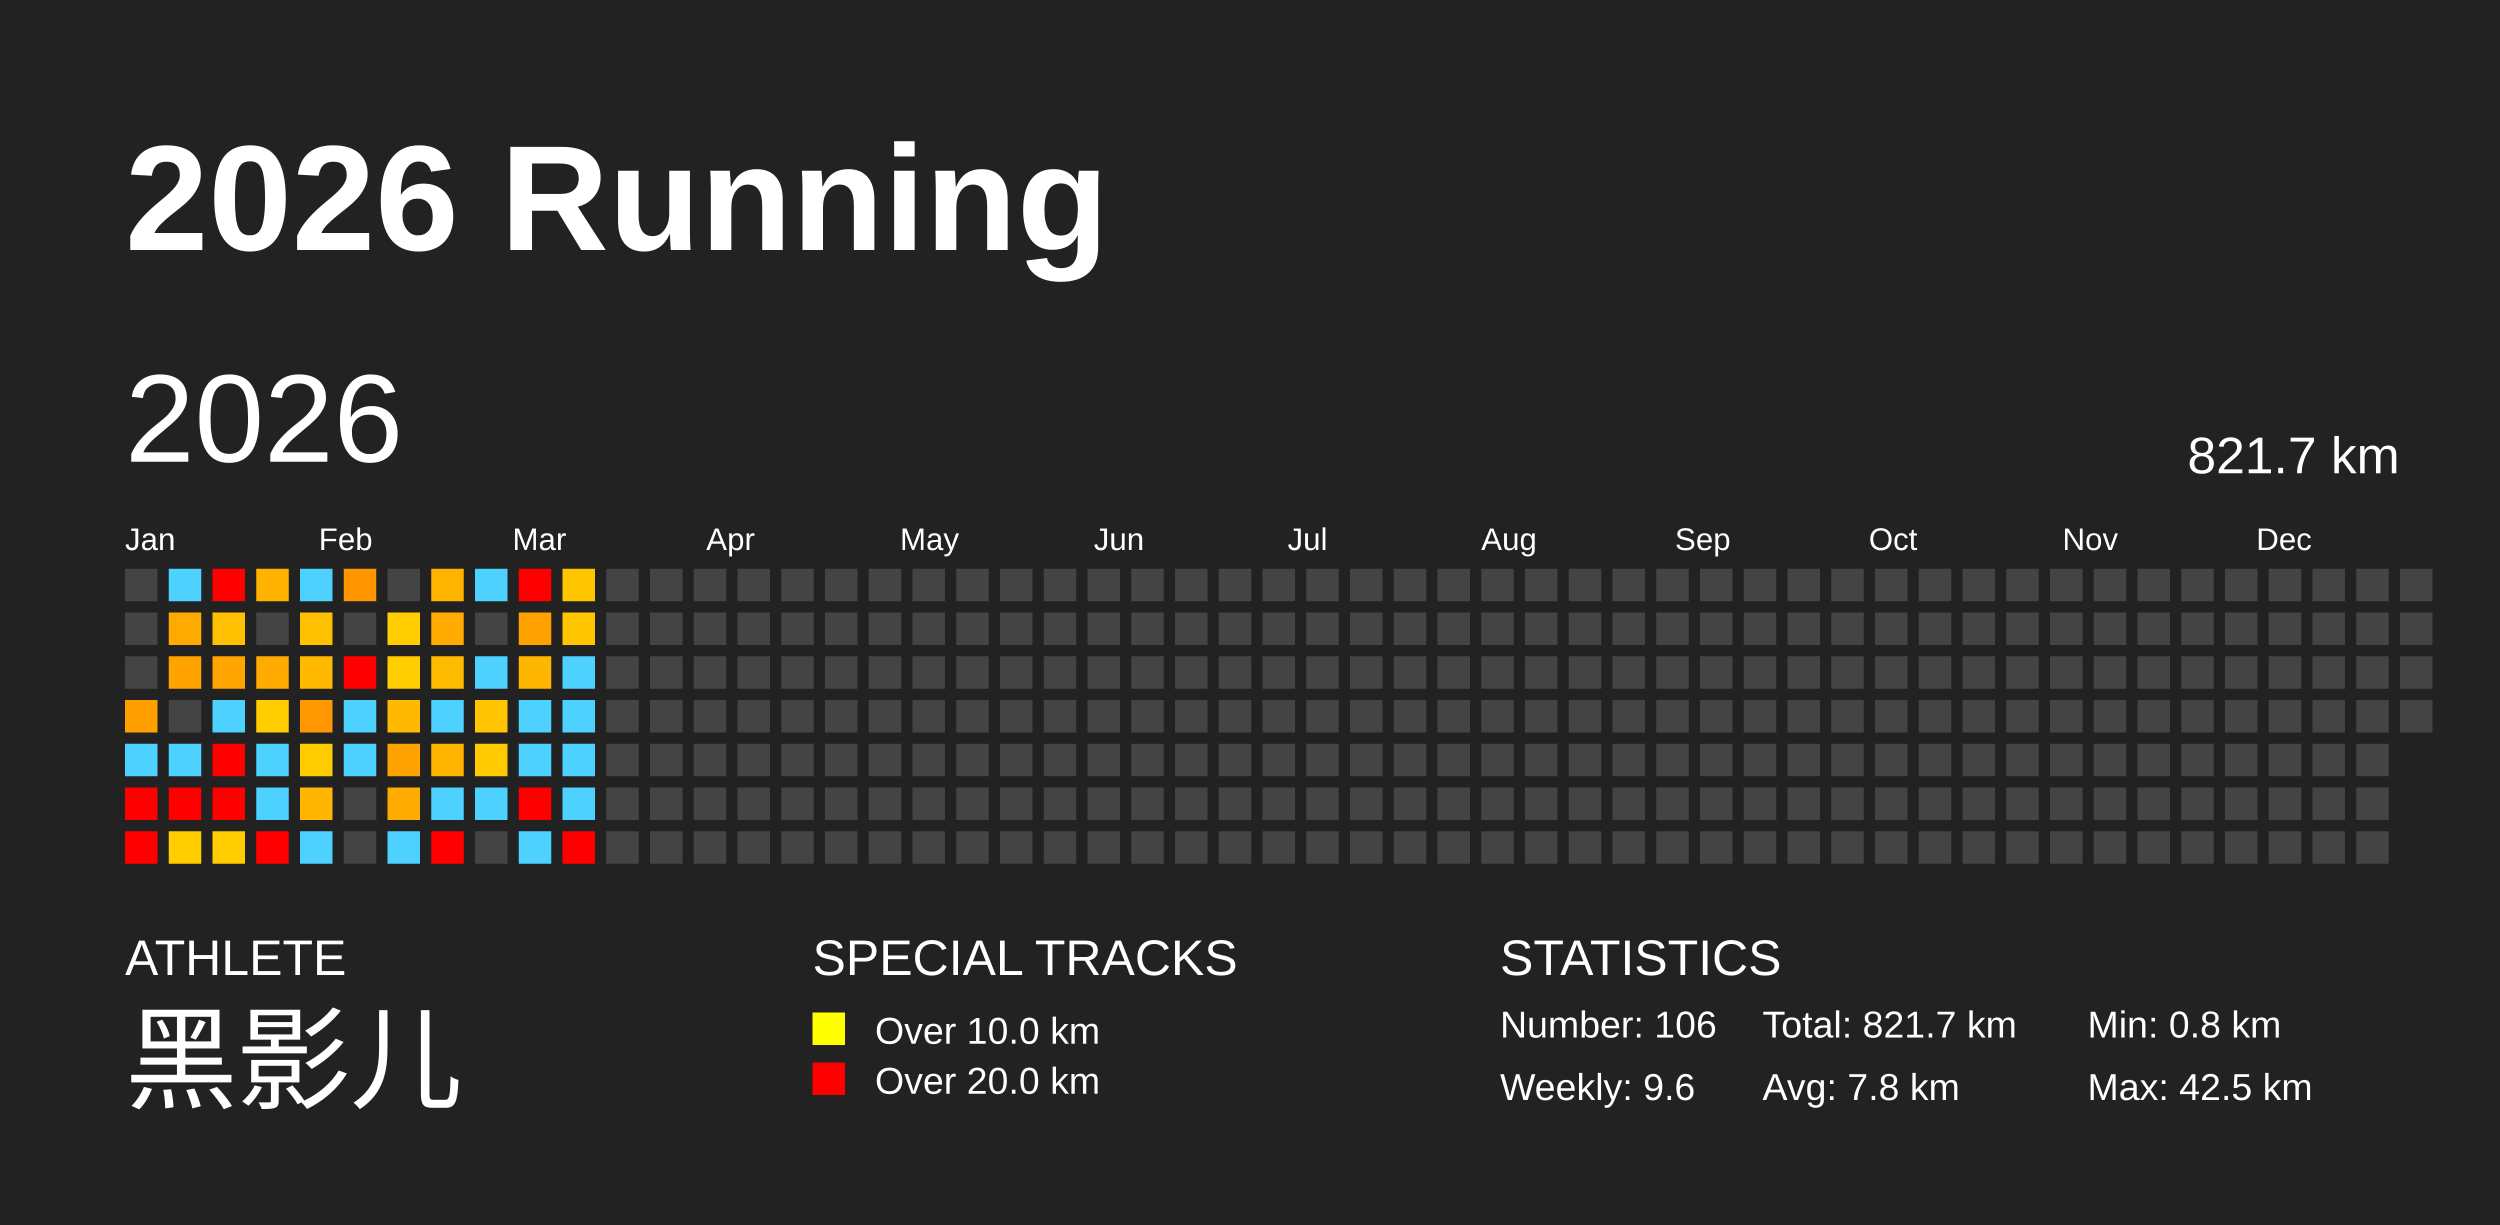
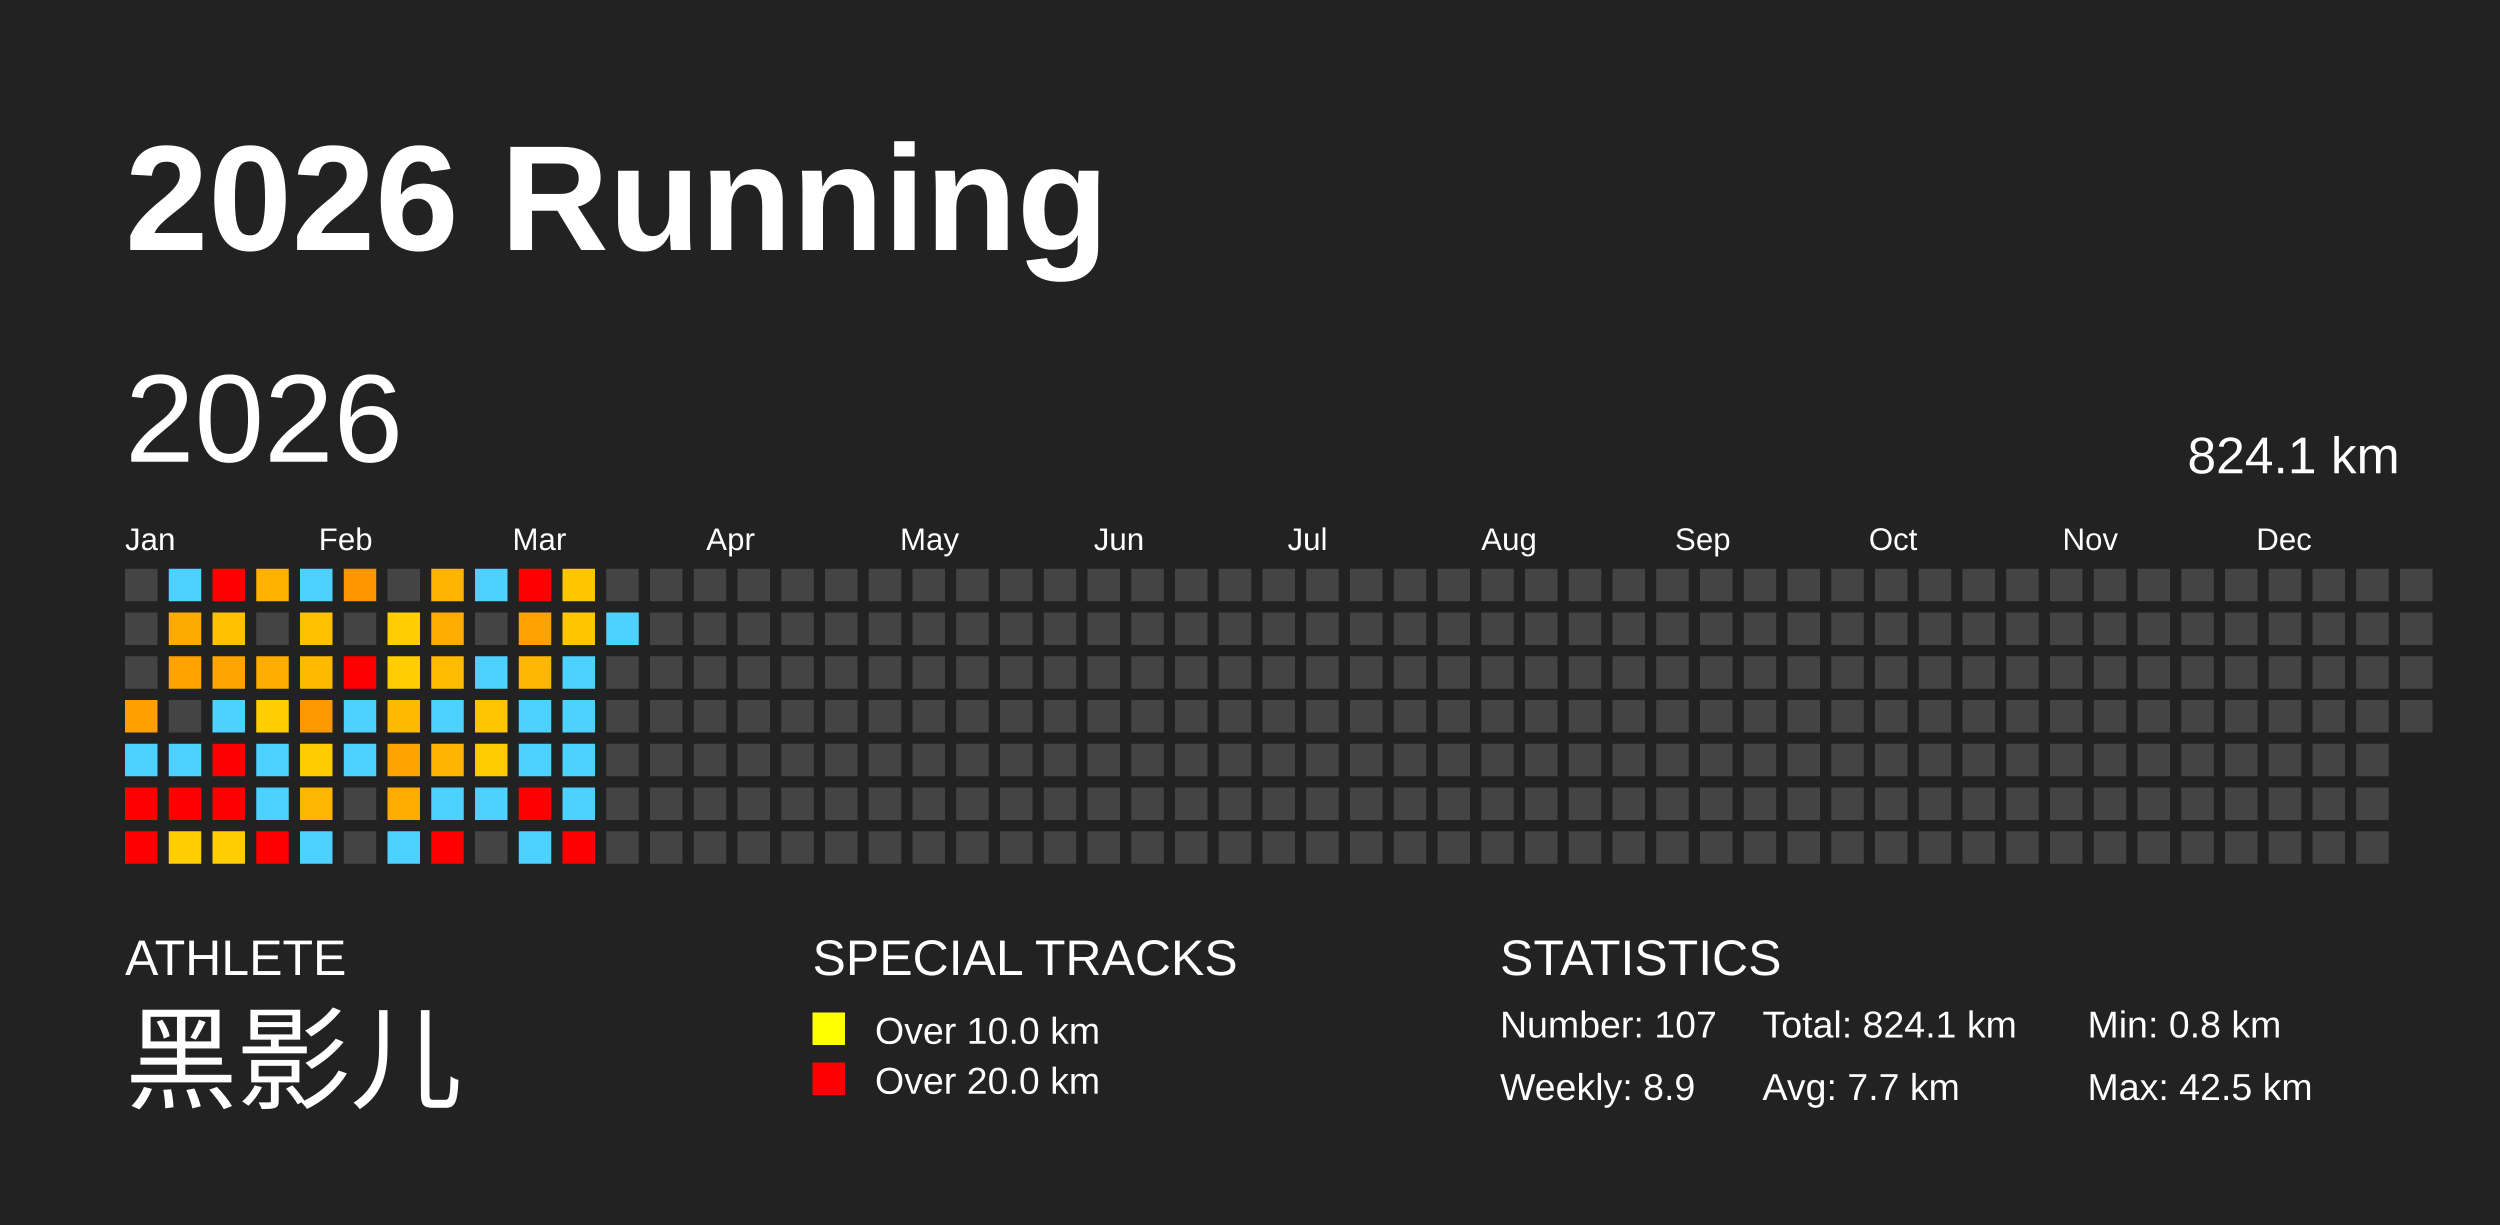
<svg xmlns="http://www.w3.org/2000/svg" baseProfile="full" height="98mm" version="1.1" viewBox="0,0,200,98" width="200mm">
  <defs />
  <rect fill="#222222" height="98" width="200" x="0" y="0" />
  <text fill="#FFFFFF" style="font-size:12px; font-family:Arial; font-weight:bold;" x="10" y="20">2026 Running</text>
  <text fill="#FFFFFF" style="font-size:4px; font-family:Arial" x="10" y="78">ATHLETE</text>
  <text fill="#FFFFFF" style="font-size:9px; font-family:Arial" x="10" y="88">黑影儿</text>
  <text fill="#FFFFFF" style="font-size:4px; font-family:Arial" x="65" y="78">SPECIAL TRACKS</text>
  <rect fill="yellow" height="2.6" width="2.6" x="65" y="81" />
  <text fill="#FFFFFF" style="font-size:3px; font-family:Arial" x="70" y="83.5">Over 10.0 km</text>
  <rect fill="red" height="2.6" width="2.6" x="65" y="85" />
  <text fill="#FFFFFF" style="font-size:3px; font-family:Arial" x="70" y="87.5">Over 20.0 km</text>
  <text fill="#FFFFFF" style="font-size:4px; font-family:Arial" x="120" y="78">STATISTICS</text>
-   <text fill="#FFFFFF" style="font-size:3px; font-family:Arial" x="120" y="83">Number: 106</text>
-   <text fill="#FFFFFF" style="font-size:3px; font-family:Arial" x="120" y="88">Weekly: 9.6</text>
-   <text fill="#FFFFFF" style="font-size:3px; font-family:Arial" x="141" y="83">Total: 821.7 km</text>
-   <text fill="#FFFFFF" style="font-size:3px; font-family:Arial" x="141" y="88">Avg: 7.8 km</text>
+   <text fill="#FFFFFF" style="font-size:3px; font-family:Arial" x="120" y="83">Number: 107</text>
+   <text fill="#FFFFFF" style="font-size:3px; font-family:Arial" x="120" y="88">Weekly: 8.9</text>
+   <text fill="#FFFFFF" style="font-size:3px; font-family:Arial" x="141" y="83">Total: 824.1 km</text>
+   <text fill="#FFFFFF" style="font-size:3px; font-family:Arial" x="141" y="88">Avg: 7.7 km</text>
  <text fill="#FFFFFF" style="font-size:3px; font-family:Arial" x="167" y="83">Min: 0.8 km</text>
  <text fill="#FFFFFF" style="font-size:3px; font-family:Arial" x="167" y="88">Max: 42.5 km</text>
  <text dominant-baseline="hanging" fill="#FFFFFF" style="font-size:10.0px; font-family:Arial;" x="10" y="30">2026</text>
-   <text dominant-baseline="hanging" fill="#FFFFFF" style="font-size:4.125px; font-family:Arial;" x="175" y="35">821.7 km</text>
+   <text dominant-baseline="hanging" fill="#FFFFFF" style="font-size:4.125px; font-family:Arial;" x="175" y="35">824.1 km</text>
  <text fill="#FFFFFF" style="font-size:2.5px; font-family:Arial" x="10.0" y="44">Jan</text>
  <text fill="#FFFFFF" style="font-size:2.5px; font-family:Arial" x="25.5" y="44">Feb</text>
  <text fill="#FFFFFF" style="font-size:2.5px; font-family:Arial" x="41.0" y="44">Mar</text>
  <text fill="#FFFFFF" style="font-size:2.5px; font-family:Arial" x="56.5" y="44">Apr</text>
  <text fill="#FFFFFF" style="font-size:2.5px; font-family:Arial" x="72.0" y="44">May</text>
  <text fill="#FFFFFF" style="font-size:2.5px; font-family:Arial" x="87.5" y="44">Jun</text>
  <text fill="#FFFFFF" style="font-size:2.5px; font-family:Arial" x="103.0" y="44">Jul</text>
  <text fill="#FFFFFF" style="font-size:2.5px; font-family:Arial" x="118.5" y="44">Aug</text>
  <text fill="#FFFFFF" style="font-size:2.5px; font-family:Arial" x="134.0" y="44">Sep</text>
  <text fill="#FFFFFF" style="font-size:2.5px; font-family:Arial" x="149.5" y="44">Oct</text>
  <text fill="#FFFFFF" style="font-size:2.5px; font-family:Arial" x="165.0" y="44">Nov</text>
  <text fill="#FFFFFF" style="font-size:2.5px; font-family:Arial" x="180.5" y="44">Dec</text>
  <rect fill="#444444" height="2.6" width="2.6" x="10.0" y="45.5" />
  <rect fill="#444444" height="2.6" width="2.6" x="10.0" y="49.0" />
  <rect fill="#444444" height="2.6" width="2.6" x="10.0" y="52.5" />
  <rect fill="#ff9f00" height="2.6" width="2.6" x="10.0" y="56.0" />
  <rect fill="#4dd2ff" height="2.6" width="2.6" x="10.0" y="59.5" />
  <rect fill="red" height="2.6" width="2.6" x="10.0" y="63.0" />
  <rect fill="red" height="2.6" width="2.6" x="10.0" y="66.5" />
  <rect fill="#4dd2ff" height="2.6" width="2.6" x="13.5" y="45.5" />
  <rect fill="#ffaa00" height="2.6" width="2.6" x="13.5" y="49.0" />
  <rect fill="#ffa300" height="2.6" width="2.6" x="13.5" y="52.5" />
  <rect fill="#444444" height="2.6" width="2.6" x="13.5" y="56.0" />
  <rect fill="#4dd2ff" height="2.6" width="2.6" x="13.5" y="59.5" />
  <rect fill="red" height="2.6" width="2.6" x="13.5" y="63.0" />
  <rect fill="#ffcd00" height="2.6" width="2.6" x="13.5" y="66.5" />
  <rect fill="red" height="2.6" width="2.6" x="17.0" y="45.5" />
  <rect fill="#ffc000" height="2.6" width="2.6" x="17.0" y="49.0" />
  <rect fill="#ffa500" height="2.6" width="2.6" x="17.0" y="52.5" />
  <rect fill="#4dd2ff" height="2.6" width="2.6" x="17.0" y="56.0" />
  <rect fill="red" height="2.6" width="2.6" x="17.0" y="59.5" />
  <rect fill="red" height="2.6" width="2.6" x="17.0" y="63.0" />
  <rect fill="#ffcd00" height="2.6" width="2.6" x="17.0" y="66.5" />
  <rect fill="#ffb300" height="2.6" width="2.6" x="20.5" y="45.5" />
  <rect fill="#444444" height="2.6" width="2.6" x="20.5" y="49.0" />
  <rect fill="#ffab00" height="2.6" width="2.6" x="20.5" y="52.5" />
  <rect fill="#ffcd00" height="2.6" width="2.6" x="20.5" y="56.0" />
  <rect fill="#4dd2ff" height="2.6" width="2.6" x="20.5" y="59.5" />
  <rect fill="#4dd2ff" height="2.6" width="2.6" x="20.5" y="63.0" />
  <rect fill="red" height="2.6" width="2.6" x="20.5" y="66.5" />
  <rect fill="#4dd2ff" height="2.6" width="2.6" x="24.0" y="45.5" />
  <rect fill="#ffc000" height="2.6" width="2.6" x="24.0" y="49.0" />
  <rect fill="#ffba00" height="2.6" width="2.6" x="24.0" y="52.5" />
  <rect fill="#ff9800" height="2.6" width="2.6" x="24.0" y="56.0" />
  <rect fill="#ffcc00" height="2.6" width="2.6" x="24.0" y="59.5" />
  <rect fill="#ffb600" height="2.6" width="2.6" x="24.0" y="63.0" />
  <rect fill="#4dd2ff" height="2.6" width="2.6" x="24.0" y="66.5" />
  <rect fill="#ff9600" height="2.6" width="2.6" x="27.5" y="45.5" />
  <rect fill="#444444" height="2.6" width="2.6" x="27.5" y="49.0" />
  <rect fill="red" height="2.6" width="2.6" x="27.5" y="52.5" />
  <rect fill="#4dd2ff" height="2.6" width="2.6" x="27.5" y="56.0" />
  <rect fill="#4dd2ff" height="2.6" width="2.6" x="27.5" y="59.5" />
  <rect fill="#444444" height="2.6" width="2.6" x="27.5" y="63.0" />
  <rect fill="#444444" height="2.6" width="2.6" x="27.5" y="66.5" />
  <rect fill="#444444" height="2.6" width="2.6" x="31.0" y="45.5" />
  <rect fill="#ffcd00" height="2.6" width="2.6" x="31.0" y="49.0" />
  <rect fill="#ffcd00" height="2.6" width="2.6" x="31.0" y="52.5" />
  <rect fill="#ffb900" height="2.6" width="2.6" x="31.0" y="56.0" />
  <rect fill="#ffa300" height="2.6" width="2.6" x="31.0" y="59.5" />
  <rect fill="#ffac00" height="2.6" width="2.6" x="31.0" y="63.0" />
  <rect fill="#4dd2ff" height="2.6" width="2.6" x="31.0" y="66.5" />
  <rect fill="#ffb400" height="2.6" width="2.6" x="34.5" y="45.5" />
  <rect fill="#ffab00" height="2.6" width="2.6" x="34.5" y="49.0" />
  <rect fill="#ffbb00" height="2.6" width="2.6" x="34.5" y="52.5" />
  <rect fill="#4dd2ff" height="2.6" width="2.6" x="34.5" y="56.0" />
  <rect fill="#ffb500" height="2.6" width="2.6" x="34.5" y="59.5" />
  <rect fill="#4dd2ff" height="2.6" width="2.6" x="34.5" y="63.0" />
  <rect fill="red" height="2.6" width="2.6" x="34.5" y="66.5" />
  <rect fill="#4dd2ff" height="2.6" width="2.6" x="38.0" y="45.5" />
  <rect fill="#444444" height="2.6" width="2.6" x="38.0" y="49.0" />
  <rect fill="#4dd2ff" height="2.6" width="2.6" x="38.0" y="52.5" />
  <rect fill="#ffc500" height="2.6" width="2.6" x="38.0" y="56.0" />
  <rect fill="#ffcb00" height="2.6" width="2.6" x="38.0" y="59.5" />
  <rect fill="#4dd2ff" height="2.6" width="2.6" x="38.0" y="63.0" />
  <rect fill="#444444" height="2.6" width="2.6" x="38.0" y="66.5" />
  <rect fill="red" height="2.6" width="2.6" x="41.5" y="45.5" />
  <rect fill="#ffa100" height="2.6" width="2.6" x="41.5" y="49.0" />
  <rect fill="#ffb600" height="2.6" width="2.6" x="41.5" y="52.5" />
  <rect fill="#4dd2ff" height="2.6" width="2.6" x="41.5" y="56.0" />
  <rect fill="#4dd2ff" height="2.6" width="2.6" x="41.5" y="59.5" />
  <rect fill="red" height="2.6" width="2.6" x="41.5" y="63.0" />
  <rect fill="#4dd2ff" height="2.6" width="2.6" x="41.5" y="66.5" />
  <rect fill="#ffc600" height="2.6" width="2.6" x="45.0" y="45.5" />
  <rect fill="#ffc600" height="2.6" width="2.6" x="45.0" y="49.0" />
  <rect fill="#4dd2ff" height="2.6" width="2.6" x="45.0" y="52.5" />
  <rect fill="#4dd2ff" height="2.6" width="2.6" x="45.0" y="56.0" />
  <rect fill="#4dd2ff" height="2.6" width="2.6" x="45.0" y="59.5" />
  <rect fill="#4dd2ff" height="2.6" width="2.6" x="45.0" y="63.0" />
  <rect fill="red" height="2.6" width="2.6" x="45.0" y="66.5" />
  <rect fill="#444444" height="2.6" width="2.6" x="48.5" y="45.5" />
-   <rect fill="#444444" height="2.6" width="2.6" x="48.5" y="49.0" />
+   <rect fill="#4dd2ff" height="2.6" width="2.6" x="48.5" y="49.0" />
  <rect fill="#444444" height="2.6" width="2.6" x="48.5" y="52.5" />
  <rect fill="#444444" height="2.6" width="2.6" x="48.5" y="56.0" />
  <rect fill="#444444" height="2.6" width="2.6" x="48.5" y="59.5" />
  <rect fill="#444444" height="2.6" width="2.6" x="48.5" y="63.0" />
  <rect fill="#444444" height="2.6" width="2.6" x="48.5" y="66.5" />
  <rect fill="#444444" height="2.6" width="2.6" x="52.0" y="45.5" />
  <rect fill="#444444" height="2.6" width="2.6" x="52.0" y="49.0" />
  <rect fill="#444444" height="2.6" width="2.6" x="52.0" y="52.5" />
  <rect fill="#444444" height="2.6" width="2.6" x="52.0" y="56.0" />
  <rect fill="#444444" height="2.6" width="2.6" x="52.0" y="59.5" />
  <rect fill="#444444" height="2.6" width="2.6" x="52.0" y="63.0" />
  <rect fill="#444444" height="2.6" width="2.6" x="52.0" y="66.5" />
  <rect fill="#444444" height="2.6" width="2.6" x="55.5" y="45.5" />
  <rect fill="#444444" height="2.6" width="2.6" x="55.5" y="49.0" />
  <rect fill="#444444" height="2.6" width="2.6" x="55.5" y="52.5" />
  <rect fill="#444444" height="2.6" width="2.6" x="55.5" y="56.0" />
  <rect fill="#444444" height="2.6" width="2.6" x="55.5" y="59.5" />
  <rect fill="#444444" height="2.6" width="2.6" x="55.5" y="63.0" />
  <rect fill="#444444" height="2.6" width="2.6" x="55.5" y="66.5" />
  <rect fill="#444444" height="2.6" width="2.6" x="59.0" y="45.5" />
  <rect fill="#444444" height="2.6" width="2.6" x="59.0" y="49.0" />
  <rect fill="#444444" height="2.6" width="2.6" x="59.0" y="52.5" />
  <rect fill="#444444" height="2.6" width="2.6" x="59.0" y="56.0" />
  <rect fill="#444444" height="2.6" width="2.6" x="59.0" y="59.5" />
  <rect fill="#444444" height="2.6" width="2.6" x="59.0" y="63.0" />
  <rect fill="#444444" height="2.6" width="2.6" x="59.0" y="66.5" />
  <rect fill="#444444" height="2.6" width="2.6" x="62.5" y="45.5" />
  <rect fill="#444444" height="2.6" width="2.6" x="62.5" y="49.0" />
  <rect fill="#444444" height="2.6" width="2.6" x="62.5" y="52.5" />
  <rect fill="#444444" height="2.6" width="2.6" x="62.5" y="56.0" />
  <rect fill="#444444" height="2.6" width="2.6" x="62.5" y="59.5" />
  <rect fill="#444444" height="2.6" width="2.6" x="62.5" y="63.0" />
  <rect fill="#444444" height="2.6" width="2.6" x="62.5" y="66.5" />
  <rect fill="#444444" height="2.6" width="2.6" x="66.0" y="45.5" />
  <rect fill="#444444" height="2.6" width="2.6" x="66.0" y="49.0" />
  <rect fill="#444444" height="2.6" width="2.6" x="66.0" y="52.5" />
  <rect fill="#444444" height="2.6" width="2.6" x="66.0" y="56.0" />
  <rect fill="#444444" height="2.6" width="2.6" x="66.0" y="59.5" />
  <rect fill="#444444" height="2.6" width="2.6" x="66.0" y="63.0" />
  <rect fill="#444444" height="2.6" width="2.6" x="66.0" y="66.5" />
  <rect fill="#444444" height="2.6" width="2.6" x="69.5" y="45.5" />
  <rect fill="#444444" height="2.6" width="2.6" x="69.5" y="49.0" />
  <rect fill="#444444" height="2.6" width="2.6" x="69.5" y="52.5" />
  <rect fill="#444444" height="2.6" width="2.6" x="69.5" y="56.0" />
  <rect fill="#444444" height="2.6" width="2.6" x="69.5" y="59.5" />
  <rect fill="#444444" height="2.6" width="2.6" x="69.5" y="63.0" />
  <rect fill="#444444" height="2.6" width="2.6" x="69.5" y="66.5" />
  <rect fill="#444444" height="2.6" width="2.6" x="73.0" y="45.5" />
  <rect fill="#444444" height="2.6" width="2.6" x="73.0" y="49.0" />
  <rect fill="#444444" height="2.6" width="2.6" x="73.0" y="52.5" />
  <rect fill="#444444" height="2.6" width="2.6" x="73.0" y="56.0" />
  <rect fill="#444444" height="2.6" width="2.6" x="73.0" y="59.5" />
  <rect fill="#444444" height="2.6" width="2.6" x="73.0" y="63.0" />
  <rect fill="#444444" height="2.6" width="2.6" x="73.0" y="66.5" />
  <rect fill="#444444" height="2.6" width="2.6" x="76.5" y="45.5" />
  <rect fill="#444444" height="2.6" width="2.6" x="76.5" y="49.0" />
  <rect fill="#444444" height="2.6" width="2.6" x="76.5" y="52.5" />
  <rect fill="#444444" height="2.6" width="2.6" x="76.5" y="56.0" />
  <rect fill="#444444" height="2.6" width="2.6" x="76.5" y="59.5" />
  <rect fill="#444444" height="2.6" width="2.6" x="76.5" y="63.0" />
  <rect fill="#444444" height="2.6" width="2.6" x="76.5" y="66.5" />
  <rect fill="#444444" height="2.6" width="2.6" x="80.0" y="45.5" />
  <rect fill="#444444" height="2.6" width="2.6" x="80.0" y="49.0" />
  <rect fill="#444444" height="2.6" width="2.6" x="80.0" y="52.5" />
  <rect fill="#444444" height="2.6" width="2.6" x="80.0" y="56.0" />
  <rect fill="#444444" height="2.6" width="2.6" x="80.0" y="59.5" />
  <rect fill="#444444" height="2.6" width="2.6" x="80.0" y="63.0" />
  <rect fill="#444444" height="2.6" width="2.6" x="80.0" y="66.5" />
  <rect fill="#444444" height="2.6" width="2.6" x="83.5" y="45.5" />
  <rect fill="#444444" height="2.6" width="2.6" x="83.5" y="49.0" />
  <rect fill="#444444" height="2.6" width="2.6" x="83.5" y="52.5" />
  <rect fill="#444444" height="2.6" width="2.6" x="83.5" y="56.0" />
  <rect fill="#444444" height="2.6" width="2.6" x="83.5" y="59.5" />
  <rect fill="#444444" height="2.6" width="2.6" x="83.5" y="63.0" />
  <rect fill="#444444" height="2.6" width="2.6" x="83.5" y="66.5" />
  <rect fill="#444444" height="2.6" width="2.6" x="87.0" y="45.5" />
  <rect fill="#444444" height="2.6" width="2.6" x="87.0" y="49.0" />
  <rect fill="#444444" height="2.6" width="2.6" x="87.0" y="52.5" />
  <rect fill="#444444" height="2.6" width="2.6" x="87.0" y="56.0" />
  <rect fill="#444444" height="2.6" width="2.6" x="87.0" y="59.5" />
  <rect fill="#444444" height="2.6" width="2.6" x="87.0" y="63.0" />
  <rect fill="#444444" height="2.6" width="2.6" x="87.0" y="66.5" />
  <rect fill="#444444" height="2.6" width="2.6" x="90.5" y="45.5" />
  <rect fill="#444444" height="2.6" width="2.6" x="90.5" y="49.0" />
  <rect fill="#444444" height="2.6" width="2.6" x="90.5" y="52.5" />
  <rect fill="#444444" height="2.6" width="2.6" x="90.5" y="56.0" />
  <rect fill="#444444" height="2.6" width="2.6" x="90.5" y="59.5" />
  <rect fill="#444444" height="2.6" width="2.6" x="90.5" y="63.0" />
  <rect fill="#444444" height="2.6" width="2.6" x="90.5" y="66.5" />
  <rect fill="#444444" height="2.6" width="2.6" x="94.0" y="45.5" />
  <rect fill="#444444" height="2.6" width="2.6" x="94.0" y="49.0" />
  <rect fill="#444444" height="2.6" width="2.6" x="94.0" y="52.5" />
  <rect fill="#444444" height="2.6" width="2.6" x="94.0" y="56.0" />
  <rect fill="#444444" height="2.6" width="2.6" x="94.0" y="59.5" />
  <rect fill="#444444" height="2.6" width="2.6" x="94.0" y="63.0" />
  <rect fill="#444444" height="2.6" width="2.6" x="94.0" y="66.5" />
  <rect fill="#444444" height="2.6" width="2.6" x="97.5" y="45.5" />
  <rect fill="#444444" height="2.6" width="2.6" x="97.5" y="49.0" />
  <rect fill="#444444" height="2.6" width="2.6" x="97.5" y="52.5" />
  <rect fill="#444444" height="2.6" width="2.6" x="97.5" y="56.0" />
  <rect fill="#444444" height="2.6" width="2.6" x="97.5" y="59.5" />
  <rect fill="#444444" height="2.6" width="2.6" x="97.5" y="63.0" />
  <rect fill="#444444" height="2.6" width="2.6" x="97.5" y="66.5" />
  <rect fill="#444444" height="2.6" width="2.6" x="101.0" y="45.5" />
  <rect fill="#444444" height="2.6" width="2.6" x="101.0" y="49.0" />
  <rect fill="#444444" height="2.6" width="2.6" x="101.0" y="52.5" />
  <rect fill="#444444" height="2.6" width="2.6" x="101.0" y="56.0" />
  <rect fill="#444444" height="2.6" width="2.6" x="101.0" y="59.5" />
  <rect fill="#444444" height="2.6" width="2.6" x="101.0" y="63.0" />
  <rect fill="#444444" height="2.6" width="2.6" x="101.0" y="66.5" />
  <rect fill="#444444" height="2.6" width="2.6" x="104.5" y="45.5" />
  <rect fill="#444444" height="2.6" width="2.6" x="104.5" y="49.0" />
  <rect fill="#444444" height="2.6" width="2.6" x="104.5" y="52.5" />
  <rect fill="#444444" height="2.6" width="2.6" x="104.5" y="56.0" />
  <rect fill="#444444" height="2.6" width="2.6" x="104.5" y="59.5" />
  <rect fill="#444444" height="2.6" width="2.6" x="104.5" y="63.0" />
  <rect fill="#444444" height="2.6" width="2.6" x="104.5" y="66.5" />
  <rect fill="#444444" height="2.6" width="2.6" x="108.0" y="45.5" />
  <rect fill="#444444" height="2.6" width="2.6" x="108.0" y="49.0" />
  <rect fill="#444444" height="2.6" width="2.6" x="108.0" y="52.5" />
  <rect fill="#444444" height="2.6" width="2.6" x="108.0" y="56.0" />
  <rect fill="#444444" height="2.6" width="2.6" x="108.0" y="59.5" />
  <rect fill="#444444" height="2.6" width="2.6" x="108.0" y="63.0" />
  <rect fill="#444444" height="2.6" width="2.6" x="108.0" y="66.5" />
  <rect fill="#444444" height="2.6" width="2.6" x="111.5" y="45.5" />
  <rect fill="#444444" height="2.6" width="2.6" x="111.5" y="49.0" />
  <rect fill="#444444" height="2.6" width="2.6" x="111.5" y="52.5" />
  <rect fill="#444444" height="2.6" width="2.6" x="111.5" y="56.0" />
  <rect fill="#444444" height="2.6" width="2.6" x="111.5" y="59.5" />
  <rect fill="#444444" height="2.6" width="2.6" x="111.5" y="63.0" />
  <rect fill="#444444" height="2.6" width="2.6" x="111.5" y="66.5" />
  <rect fill="#444444" height="2.6" width="2.6" x="115.0" y="45.5" />
  <rect fill="#444444" height="2.6" width="2.6" x="115.0" y="49.0" />
  <rect fill="#444444" height="2.6" width="2.6" x="115.0" y="52.5" />
  <rect fill="#444444" height="2.6" width="2.6" x="115.0" y="56.0" />
  <rect fill="#444444" height="2.6" width="2.6" x="115.0" y="59.5" />
  <rect fill="#444444" height="2.6" width="2.6" x="115.0" y="63.0" />
  <rect fill="#444444" height="2.6" width="2.6" x="115.0" y="66.5" />
  <rect fill="#444444" height="2.6" width="2.6" x="118.5" y="45.5" />
  <rect fill="#444444" height="2.6" width="2.6" x="118.5" y="49.0" />
  <rect fill="#444444" height="2.6" width="2.6" x="118.5" y="52.5" />
  <rect fill="#444444" height="2.6" width="2.6" x="118.5" y="56.0" />
  <rect fill="#444444" height="2.6" width="2.6" x="118.5" y="59.5" />
  <rect fill="#444444" height="2.6" width="2.6" x="118.5" y="63.0" />
  <rect fill="#444444" height="2.6" width="2.6" x="118.5" y="66.5" />
  <rect fill="#444444" height="2.6" width="2.6" x="122.0" y="45.5" />
  <rect fill="#444444" height="2.6" width="2.6" x="122.0" y="49.0" />
  <rect fill="#444444" height="2.6" width="2.6" x="122.0" y="52.5" />
  <rect fill="#444444" height="2.6" width="2.6" x="122.0" y="56.0" />
  <rect fill="#444444" height="2.6" width="2.6" x="122.0" y="59.5" />
  <rect fill="#444444" height="2.6" width="2.6" x="122.0" y="63.0" />
  <rect fill="#444444" height="2.6" width="2.6" x="122.0" y="66.5" />
  <rect fill="#444444" height="2.6" width="2.6" x="125.5" y="45.5" />
  <rect fill="#444444" height="2.6" width="2.6" x="125.5" y="49.0" />
  <rect fill="#444444" height="2.6" width="2.6" x="125.5" y="52.5" />
  <rect fill="#444444" height="2.6" width="2.6" x="125.5" y="56.0" />
  <rect fill="#444444" height="2.6" width="2.6" x="125.5" y="59.5" />
  <rect fill="#444444" height="2.6" width="2.6" x="125.5" y="63.0" />
  <rect fill="#444444" height="2.6" width="2.6" x="125.5" y="66.5" />
  <rect fill="#444444" height="2.6" width="2.6" x="129.0" y="45.5" />
  <rect fill="#444444" height="2.6" width="2.6" x="129.0" y="49.0" />
  <rect fill="#444444" height="2.6" width="2.6" x="129.0" y="52.5" />
  <rect fill="#444444" height="2.6" width="2.6" x="129.0" y="56.0" />
  <rect fill="#444444" height="2.6" width="2.6" x="129.0" y="59.5" />
  <rect fill="#444444" height="2.6" width="2.6" x="129.0" y="63.0" />
  <rect fill="#444444" height="2.6" width="2.6" x="129.0" y="66.5" />
  <rect fill="#444444" height="2.6" width="2.6" x="132.5" y="45.5" />
  <rect fill="#444444" height="2.6" width="2.6" x="132.5" y="49.0" />
  <rect fill="#444444" height="2.6" width="2.6" x="132.5" y="52.5" />
  <rect fill="#444444" height="2.6" width="2.6" x="132.5" y="56.0" />
  <rect fill="#444444" height="2.6" width="2.6" x="132.5" y="59.5" />
  <rect fill="#444444" height="2.6" width="2.6" x="132.5" y="63.0" />
  <rect fill="#444444" height="2.6" width="2.6" x="132.5" y="66.5" />
  <rect fill="#444444" height="2.6" width="2.6" x="136.0" y="45.5" />
  <rect fill="#444444" height="2.6" width="2.6" x="136.0" y="49.0" />
  <rect fill="#444444" height="2.6" width="2.6" x="136.0" y="52.5" />
  <rect fill="#444444" height="2.6" width="2.6" x="136.0" y="56.0" />
  <rect fill="#444444" height="2.6" width="2.6" x="136.0" y="59.5" />
  <rect fill="#444444" height="2.6" width="2.6" x="136.0" y="63.0" />
  <rect fill="#444444" height="2.6" width="2.6" x="136.0" y="66.5" />
  <rect fill="#444444" height="2.6" width="2.6" x="139.5" y="45.5" />
  <rect fill="#444444" height="2.6" width="2.6" x="139.5" y="49.0" />
  <rect fill="#444444" height="2.6" width="2.6" x="139.5" y="52.5" />
  <rect fill="#444444" height="2.6" width="2.6" x="139.5" y="56.0" />
  <rect fill="#444444" height="2.6" width="2.6" x="139.5" y="59.5" />
  <rect fill="#444444" height="2.6" width="2.6" x="139.5" y="63.0" />
  <rect fill="#444444" height="2.6" width="2.6" x="139.5" y="66.5" />
  <rect fill="#444444" height="2.6" width="2.6" x="143.0" y="45.5" />
  <rect fill="#444444" height="2.6" width="2.6" x="143.0" y="49.0" />
  <rect fill="#444444" height="2.6" width="2.6" x="143.0" y="52.5" />
  <rect fill="#444444" height="2.6" width="2.6" x="143.0" y="56.0" />
  <rect fill="#444444" height="2.6" width="2.6" x="143.0" y="59.5" />
  <rect fill="#444444" height="2.6" width="2.6" x="143.0" y="63.0" />
  <rect fill="#444444" height="2.6" width="2.6" x="143.0" y="66.5" />
  <rect fill="#444444" height="2.6" width="2.6" x="146.5" y="45.5" />
  <rect fill="#444444" height="2.6" width="2.6" x="146.5" y="49.0" />
  <rect fill="#444444" height="2.6" width="2.6" x="146.5" y="52.5" />
  <rect fill="#444444" height="2.6" width="2.6" x="146.5" y="56.0" />
  <rect fill="#444444" height="2.6" width="2.6" x="146.5" y="59.5" />
  <rect fill="#444444" height="2.6" width="2.6" x="146.5" y="63.0" />
  <rect fill="#444444" height="2.6" width="2.6" x="146.5" y="66.5" />
  <rect fill="#444444" height="2.6" width="2.6" x="150.0" y="45.5" />
  <rect fill="#444444" height="2.6" width="2.6" x="150.0" y="49.0" />
  <rect fill="#444444" height="2.6" width="2.6" x="150.0" y="52.5" />
  <rect fill="#444444" height="2.6" width="2.6" x="150.0" y="56.0" />
  <rect fill="#444444" height="2.6" width="2.6" x="150.0" y="59.5" />
  <rect fill="#444444" height="2.6" width="2.6" x="150.0" y="63.0" />
  <rect fill="#444444" height="2.6" width="2.6" x="150.0" y="66.5" />
  <rect fill="#444444" height="2.6" width="2.6" x="153.5" y="45.5" />
  <rect fill="#444444" height="2.6" width="2.6" x="153.5" y="49.0" />
  <rect fill="#444444" height="2.6" width="2.6" x="153.5" y="52.5" />
  <rect fill="#444444" height="2.6" width="2.6" x="153.5" y="56.0" />
  <rect fill="#444444" height="2.6" width="2.6" x="153.5" y="59.5" />
  <rect fill="#444444" height="2.6" width="2.6" x="153.5" y="63.0" />
  <rect fill="#444444" height="2.6" width="2.6" x="153.5" y="66.5" />
  <rect fill="#444444" height="2.6" width="2.6" x="157.0" y="45.5" />
  <rect fill="#444444" height="2.6" width="2.6" x="157.0" y="49.0" />
  <rect fill="#444444" height="2.6" width="2.6" x="157.0" y="52.5" />
  <rect fill="#444444" height="2.6" width="2.6" x="157.0" y="56.0" />
  <rect fill="#444444" height="2.6" width="2.6" x="157.0" y="59.5" />
  <rect fill="#444444" height="2.6" width="2.6" x="157.0" y="63.0" />
  <rect fill="#444444" height="2.6" width="2.6" x="157.0" y="66.5" />
  <rect fill="#444444" height="2.6" width="2.6" x="160.5" y="45.5" />
  <rect fill="#444444" height="2.6" width="2.6" x="160.5" y="49.0" />
  <rect fill="#444444" height="2.6" width="2.6" x="160.5" y="52.5" />
  <rect fill="#444444" height="2.6" width="2.6" x="160.5" y="56.0" />
  <rect fill="#444444" height="2.6" width="2.6" x="160.5" y="59.5" />
  <rect fill="#444444" height="2.6" width="2.6" x="160.5" y="63.0" />
  <rect fill="#444444" height="2.6" width="2.6" x="160.5" y="66.5" />
  <rect fill="#444444" height="2.6" width="2.6" x="164.0" y="45.5" />
  <rect fill="#444444" height="2.6" width="2.6" x="164.0" y="49.0" />
  <rect fill="#444444" height="2.6" width="2.6" x="164.0" y="52.5" />
  <rect fill="#444444" height="2.6" width="2.6" x="164.0" y="56.0" />
  <rect fill="#444444" height="2.6" width="2.6" x="164.0" y="59.5" />
  <rect fill="#444444" height="2.6" width="2.6" x="164.0" y="63.0" />
  <rect fill="#444444" height="2.6" width="2.6" x="164.0" y="66.5" />
  <rect fill="#444444" height="2.6" width="2.6" x="167.5" y="45.5" />
  <rect fill="#444444" height="2.6" width="2.6" x="167.5" y="49.0" />
  <rect fill="#444444" height="2.6" width="2.6" x="167.5" y="52.5" />
  <rect fill="#444444" height="2.6" width="2.6" x="167.5" y="56.0" />
  <rect fill="#444444" height="2.6" width="2.6" x="167.5" y="59.5" />
  <rect fill="#444444" height="2.6" width="2.6" x="167.5" y="63.0" />
  <rect fill="#444444" height="2.6" width="2.6" x="167.5" y="66.5" />
  <rect fill="#444444" height="2.6" width="2.6" x="171.0" y="45.5" />
  <rect fill="#444444" height="2.6" width="2.6" x="171.0" y="49.0" />
  <rect fill="#444444" height="2.6" width="2.6" x="171.0" y="52.5" />
  <rect fill="#444444" height="2.6" width="2.6" x="171.0" y="56.0" />
  <rect fill="#444444" height="2.6" width="2.6" x="171.0" y="59.5" />
  <rect fill="#444444" height="2.6" width="2.6" x="171.0" y="63.0" />
  <rect fill="#444444" height="2.6" width="2.6" x="171.0" y="66.5" />
  <rect fill="#444444" height="2.6" width="2.6" x="174.5" y="45.5" />
  <rect fill="#444444" height="2.6" width="2.6" x="174.5" y="49.0" />
  <rect fill="#444444" height="2.6" width="2.6" x="174.5" y="52.5" />
  <rect fill="#444444" height="2.6" width="2.6" x="174.5" y="56.0" />
  <rect fill="#444444" height="2.6" width="2.6" x="174.5" y="59.5" />
  <rect fill="#444444" height="2.6" width="2.6" x="174.5" y="63.0" />
  <rect fill="#444444" height="2.6" width="2.6" x="174.5" y="66.5" />
  <rect fill="#444444" height="2.6" width="2.6" x="178.0" y="45.5" />
  <rect fill="#444444" height="2.6" width="2.6" x="178.0" y="49.0" />
  <rect fill="#444444" height="2.6" width="2.6" x="178.0" y="52.5" />
  <rect fill="#444444" height="2.6" width="2.6" x="178.0" y="56.0" />
  <rect fill="#444444" height="2.6" width="2.6" x="178.0" y="59.5" />
  <rect fill="#444444" height="2.6" width="2.6" x="178.0" y="63.0" />
  <rect fill="#444444" height="2.6" width="2.6" x="178.0" y="66.5" />
  <rect fill="#444444" height="2.6" width="2.6" x="181.5" y="45.5" />
  <rect fill="#444444" height="2.6" width="2.6" x="181.5" y="49.0" />
  <rect fill="#444444" height="2.6" width="2.6" x="181.5" y="52.5" />
  <rect fill="#444444" height="2.6" width="2.6" x="181.5" y="56.0" />
  <rect fill="#444444" height="2.6" width="2.6" x="181.5" y="59.5" />
  <rect fill="#444444" height="2.6" width="2.6" x="181.5" y="63.0" />
  <rect fill="#444444" height="2.6" width="2.6" x="181.5" y="66.5" />
  <rect fill="#444444" height="2.6" width="2.6" x="185.0" y="45.5" />
  <rect fill="#444444" height="2.6" width="2.6" x="185.0" y="49.0" />
  <rect fill="#444444" height="2.6" width="2.6" x="185.0" y="52.5" />
  <rect fill="#444444" height="2.6" width="2.6" x="185.0" y="56.0" />
  <rect fill="#444444" height="2.6" width="2.6" x="185.0" y="59.5" />
  <rect fill="#444444" height="2.6" width="2.6" x="185.0" y="63.0" />
  <rect fill="#444444" height="2.6" width="2.6" x="185.0" y="66.5" />
  <rect fill="#444444" height="2.6" width="2.6" x="188.5" y="45.5" />
  <rect fill="#444444" height="2.6" width="2.6" x="188.5" y="49.0" />
  <rect fill="#444444" height="2.6" width="2.6" x="188.5" y="52.5" />
  <rect fill="#444444" height="2.6" width="2.6" x="188.5" y="56.0" />
  <rect fill="#444444" height="2.6" width="2.6" x="188.5" y="59.5" />
  <rect fill="#444444" height="2.6" width="2.6" x="188.5" y="63.0" />
  <rect fill="#444444" height="2.6" width="2.6" x="188.5" y="66.5" />
  <rect fill="#444444" height="2.6" width="2.6" x="192.0" y="45.5" />
  <rect fill="#444444" height="2.6" width="2.6" x="192.0" y="49.0" />
  <rect fill="#444444" height="2.6" width="2.6" x="192.0" y="52.5" />
  <rect fill="#444444" height="2.6" width="2.6" x="192.0" y="56.0" />
</svg>
